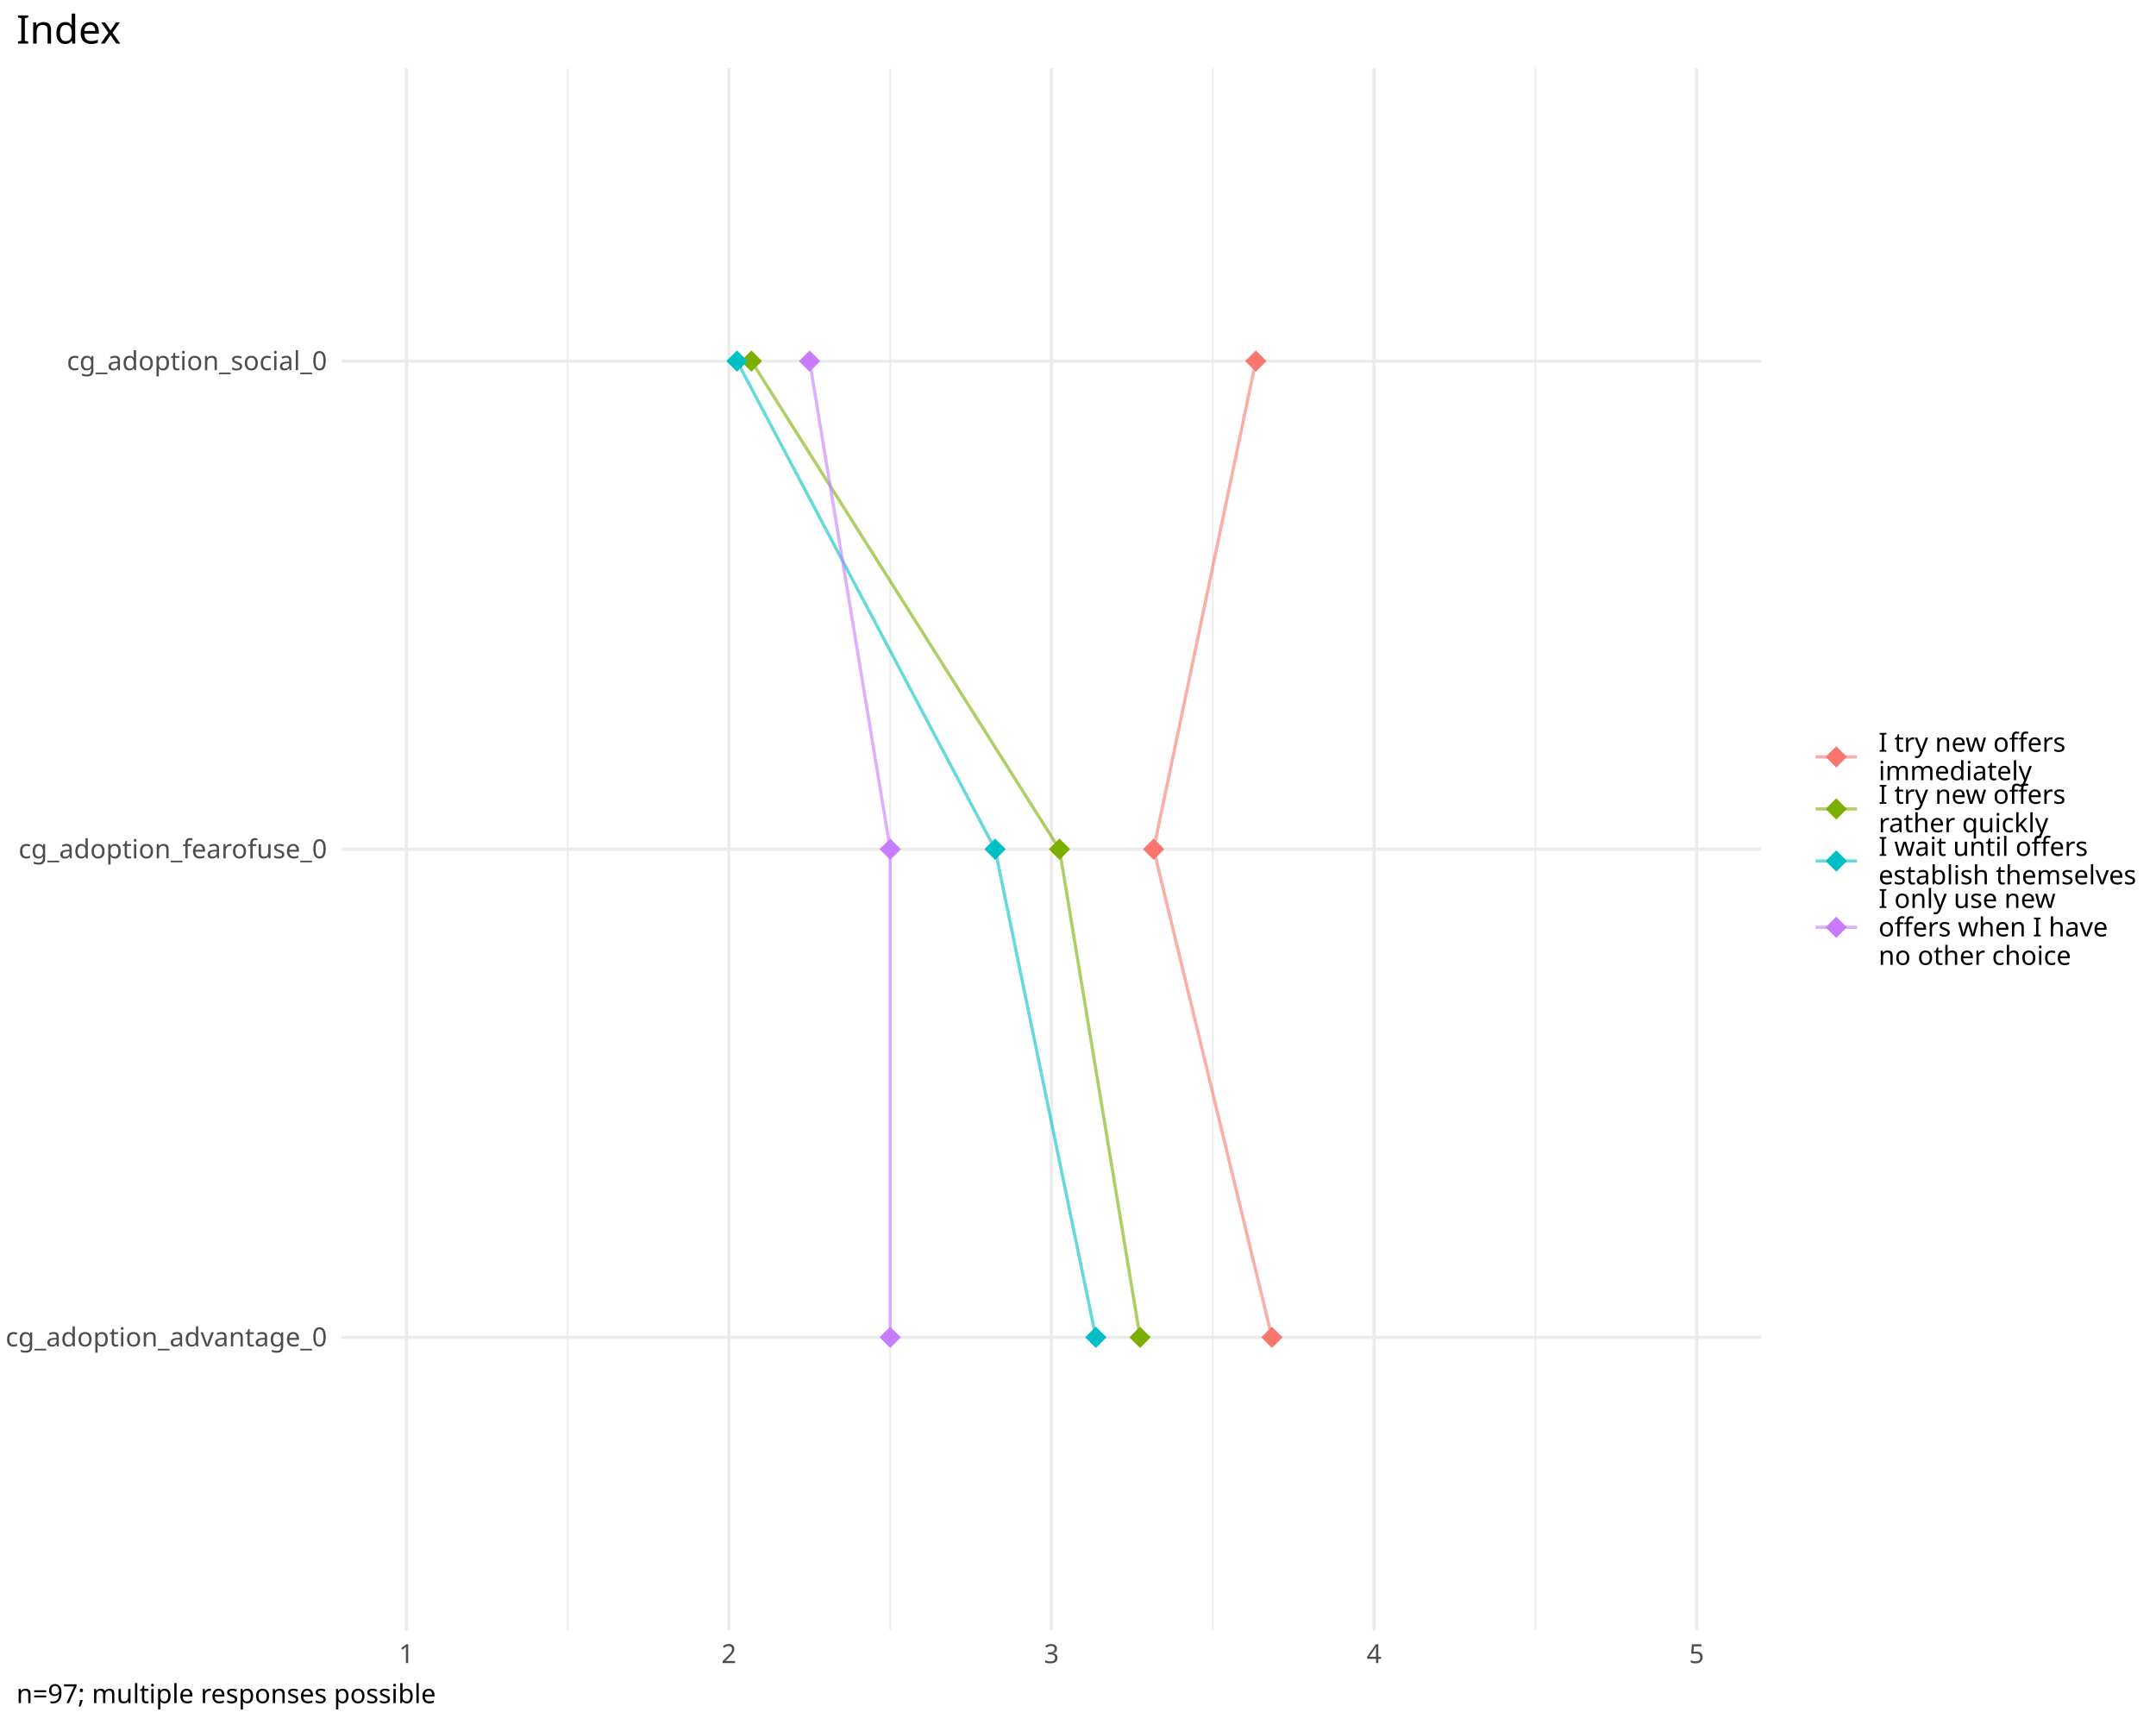
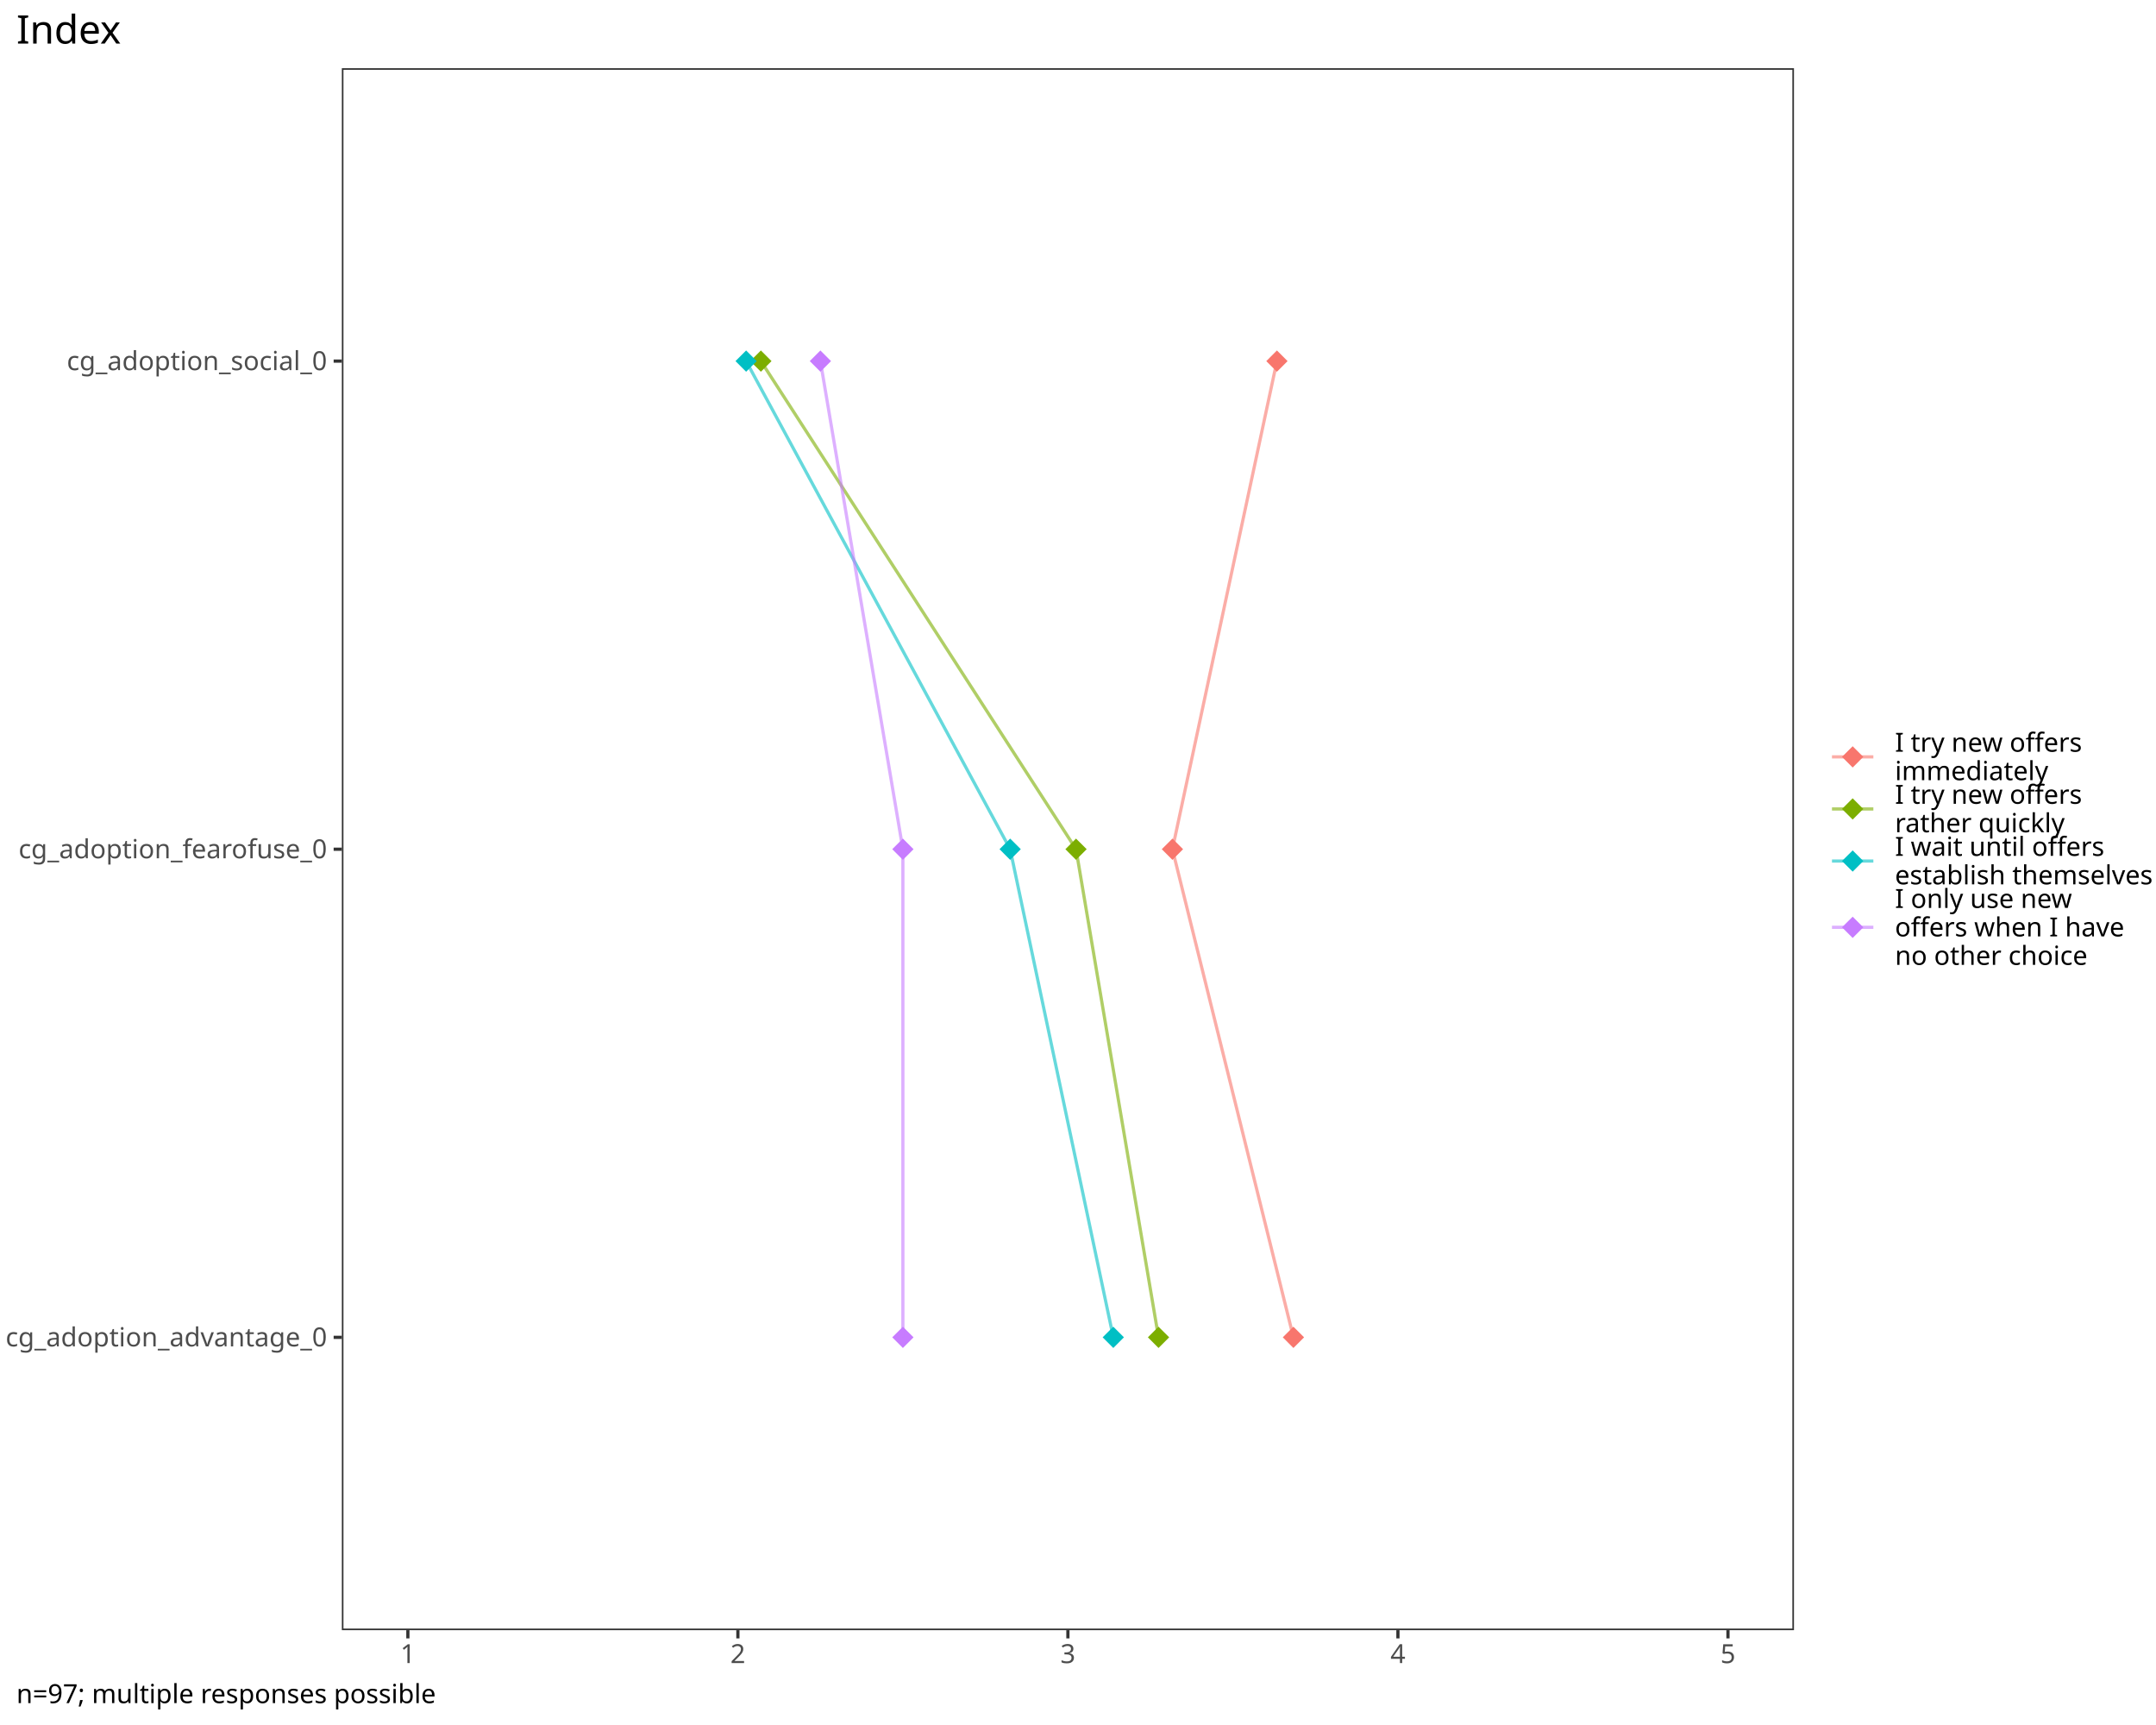
<svg xmlns="http://www.w3.org/2000/svg" class="svglite" data-engine-version="2.0" width="720.00pt" height="576.00pt" viewBox="0 0 720.00 576.00">
  <defs>
    <style type="text/css">
    .svglite line, .svglite polyline, .svglite polygon, .svglite path, .svglite rect, .svglite circle {
      fill: none;
      stroke: #000000;
      stroke-linecap: round;
      stroke-linejoin: round;
      stroke-miterlimit: 10.00;
    }
  </style>
  </defs>
  <rect width="100%" height="100%" style="stroke: none; fill: #FFFFFF;" />
  <defs>
    <clipPath id="cpMC4wMHw3MjAuMDB8MC4wMHw1NzYuMDA=">
      <rect x="0.00" y="0.00" width="720.00" height="576.00" />
    </clipPath>
  </defs>
  <g clip-path="url(#cpMC4wMHw3MjAuMDB8MC4wMHw1NzYuMDA=)">
- </g>
+     <rect x="0" y="0.00" width="720.00" height="576.00" style="stroke-width: 1.07; stroke: #FFFFFF; fill: #FFFFFF;" />
+   </g>
  <defs>
-     <clipPath id="cpMTE0LjE2fDU4OC4xNHwyMi43OHw1NDQuMzQ=">
-       <rect x="114.16" y="22.78" width="473.98" height="521.56" />
+     <clipPath id="cpMTE0LjE2fDU5OS4xMHwyMi43OHw1NDQuMzQ=">
+       <rect x="114.16" y="22.78" width="484.94" height="521.56" />
    </clipPath>
  </defs>
-   <g clip-path="url(#cpMTE0LjE2fDU4OC4xNHwyMi43OHw1NDQuMzQ=)">
-     <polyline points="189.57,544.34 189.57,22.78 " style="stroke-width: 0.53; stroke: #EBEBEB; stroke-linecap: butt;" />
-     <polyline points="297.29,544.34 297.29,22.78 " style="stroke-width: 0.53; stroke: #EBEBEB; stroke-linecap: butt;" />
-     <polyline points="405.01,544.34 405.01,22.78 " style="stroke-width: 0.53; stroke: #EBEBEB; stroke-linecap: butt;" />
-     <polyline points="512.74,544.34 512.74,22.78 " style="stroke-width: 0.53; stroke: #EBEBEB; stroke-linecap: butt;" />
-     <polyline points="114.16,446.55 588.14,446.55 " style="stroke-width: 1.07; stroke: #EBEBEB; stroke-linecap: butt;" />
-     <polyline points="114.16,283.56 588.14,283.56 " style="stroke-width: 1.07; stroke: #EBEBEB; stroke-linecap: butt;" />
-     <polyline points="114.16,120.58 588.14,120.58 " style="stroke-width: 1.07; stroke: #EBEBEB; stroke-linecap: butt;" />
-     <polyline points="135.71,544.34 135.71,22.78 " style="stroke-width: 1.07; stroke: #EBEBEB; stroke-linecap: butt;" />
-     <polyline points="243.43,544.34 243.43,22.78 " style="stroke-width: 1.07; stroke: #EBEBEB; stroke-linecap: butt;" />
-     <polyline points="351.15,544.34 351.15,22.78 " style="stroke-width: 1.07; stroke: #EBEBEB; stroke-linecap: butt;" />
-     <polyline points="458.87,544.34 458.87,22.78 " style="stroke-width: 1.07; stroke: #EBEBEB; stroke-linecap: butt;" />
-     <polyline points="566.60,544.34 566.60,22.78 " style="stroke-width: 1.07; stroke: #EBEBEB; stroke-linecap: butt;" />
-     <polygon points="415.82,120.58 419.38,117.02 422.93,120.58 419.38,124.13 " style="stroke-width: 0.71; stroke: none; fill: #F8766D;" />
-     <polygon points="247.38,120.58 250.93,117.02 254.49,120.58 250.93,124.13 " style="stroke-width: 0.71; stroke: none; fill: #7CAE00;" />
-     <polygon points="242.57,120.58 246.12,117.02 249.68,120.58 246.12,124.13 " style="stroke-width: 0.71; stroke: none; fill: #00BFC4;" />
-     <polygon points="266.80,120.58 270.36,117.02 273.92,120.58 270.36,124.13 " style="stroke-width: 0.71; stroke: none; fill: #C77CFF;" />
-     <polygon points="381.71,283.56 385.26,280.01 388.82,283.56 385.26,287.12 " style="stroke-width: 0.71; stroke: none; fill: #F8766D;" />
-     <polygon points="350.25,283.56 353.80,280.01 357.36,283.56 353.80,287.12 " style="stroke-width: 0.71; stroke: none; fill: #7CAE00;" />
-     <polygon points="328.75,283.56 332.30,280.01 335.86,283.56 332.30,287.12 " style="stroke-width: 0.71; stroke: none; fill: #00BFC4;" />
-     <polygon points="293.74,283.56 297.29,280.01 300.85,283.56 297.29,287.12 " style="stroke-width: 0.71; stroke: none; fill: #C77CFF;" />
-     <polygon points="421.21,446.55 424.76,443.00 428.32,446.55 424.76,450.11 " style="stroke-width: 0.71; stroke: none; fill: #F8766D;" />
-     <polygon points="377.18,446.55 380.73,443.00 384.29,446.55 380.73,450.11 " style="stroke-width: 0.71; stroke: none; fill: #7CAE00;" />
-     <polygon points="362.41,446.55 365.96,443.00 369.52,446.55 365.96,450.11 " style="stroke-width: 0.71; stroke: none; fill: #00BFC4;" />
-     <polygon points="293.74,446.55 297.29,443.00 300.85,446.55 297.29,450.11 " style="stroke-width: 0.71; stroke: none; fill: #C77CFF;" />
-     <polyline points="424.76,446.55 385.26,283.56 419.38,120.58 " style="stroke-width: 1.07; stroke: #F8766D; stroke-opacity: 0.60; stroke-linecap: butt;" />
-     <polyline points="380.73,446.55 353.80,283.56 250.93,120.58 " style="stroke-width: 1.07; stroke: #7CAE00; stroke-opacity: 0.60; stroke-linecap: butt;" />
-     <polyline points="365.96,446.55 332.30,283.56 246.12,120.58 " style="stroke-width: 1.07; stroke: #00BFC4; stroke-opacity: 0.60; stroke-linecap: butt;" />
-     <polyline points="297.29,446.55 297.29,283.56 270.36,120.58 " style="stroke-width: 1.07; stroke: #C77CFF; stroke-opacity: 0.60; stroke-linecap: butt;" />
+   <g clip-path="url(#cpMTE0LjE2fDU5OS4xMHwyMi43OHw1NDQuMzQ=)">
+     <rect x="114.16" y="22.78" width="484.94" height="521.56" style="stroke-width: 1.07; stroke: none; fill: #FFFFFF;" />
+     <polygon points="422.88,120.58 426.43,117.02 429.99,120.58 426.43,124.13 " style="stroke-width: 0.71; stroke: none; fill: #F8766D;" />
+     <polygon points="250.54,120.58 254.10,117.02 257.65,120.58 254.10,124.13 " style="stroke-width: 0.71; stroke: none; fill: #7CAE00;" />
+     <polygon points="245.62,120.58 249.17,117.02 252.73,120.58 249.17,124.13 " style="stroke-width: 0.71; stroke: none; fill: #00BFC4;" />
+     <polygon points="270.42,120.58 273.97,117.02 277.53,120.58 273.97,124.13 " style="stroke-width: 0.71; stroke: none; fill: #C77CFF;" />
+     <polygon points="387.98,283.56 391.53,280.01 395.09,283.56 391.53,287.12 " style="stroke-width: 0.71; stroke: none; fill: #F8766D;" />
+     <polygon points="355.79,283.56 359.34,280.01 362.90,283.56 359.34,287.12 " style="stroke-width: 0.71; stroke: none; fill: #7CAE00;" />
+     <polygon points="333.79,283.56 337.34,280.01 340.90,283.56 337.34,287.12 " style="stroke-width: 0.71; stroke: none; fill: #00BFC4;" />
+     <polygon points="297.97,283.56 301.52,280.01 305.08,283.56 301.52,287.12 " style="stroke-width: 0.71; stroke: none; fill: #C77CFF;" />
+     <polygon points="428.39,446.55 431.94,443.00 435.50,446.55 431.94,450.11 " style="stroke-width: 0.71; stroke: none; fill: #F8766D;" />
+     <polygon points="383.34,446.55 386.89,443.00 390.45,446.55 386.89,450.11 " style="stroke-width: 0.71; stroke: none; fill: #7CAE00;" />
+     <polygon points="368.23,446.55 371.79,443.00 375.34,446.55 371.79,450.11 " style="stroke-width: 0.71; stroke: none; fill: #00BFC4;" />
+     <polygon points="297.97,446.55 301.52,443.00 305.08,446.55 301.52,450.11 " style="stroke-width: 0.71; stroke: none; fill: #C77CFF;" />
+     <polyline points="431.94,446.55 391.53,283.56 426.43,120.58 " style="stroke-width: 1.07; stroke: #F8766D; stroke-opacity: 0.60; stroke-linecap: butt;" />
+     <polyline points="386.89,446.55 359.34,283.56 254.10,120.58 " style="stroke-width: 1.07; stroke: #7CAE00; stroke-opacity: 0.60; stroke-linecap: butt;" />
+     <polyline points="371.79,446.55 337.34,283.56 249.17,120.58 " style="stroke-width: 1.07; stroke: #00BFC4; stroke-opacity: 0.60; stroke-linecap: butt;" />
+     <polyline points="301.52,446.55 301.52,283.56 273.97,120.58 " style="stroke-width: 1.07; stroke: #C77CFF; stroke-opacity: 0.60; stroke-linecap: butt;" />
+     <rect x="114.16" y="22.78" width="484.94" height="521.56" style="stroke-width: 1.07; stroke: #333333;" />
  </g>
  <g clip-path="url(#cpMC4wMHw3MjAuMDB8MC4wMHw1NzYuMDA=)">
    <text x="109.23" y="449.58" text-anchor="end" style="font-size: 8.80px; fill: #4D4D4D; font-family: sans;" textLength="103.75px" lengthAdjust="spacingAndGlyphs">cg_adoption_advantage_0</text>
    <text x="109.23" y="286.59" text-anchor="end" style="font-size: 8.80px; fill: #4D4D4D; font-family: sans;" textLength="99.34px" lengthAdjust="spacingAndGlyphs">cg_adoption_fearofuse_0</text>
    <text x="109.23" y="123.60" text-anchor="end" style="font-size: 8.80px; fill: #4D4D4D; font-family: sans;" textLength="85.15px" lengthAdjust="spacingAndGlyphs">cg_adoption_social_0</text>
-     <text x="135.71" y="555.33" text-anchor="middle" style="font-size: 8.80px; fill: #4D4D4D; font-family: sans;" textLength="4.89px" lengthAdjust="spacingAndGlyphs">1</text>
-     <text x="243.43" y="555.33" text-anchor="middle" style="font-size: 8.80px; fill: #4D4D4D; font-family: sans;" textLength="4.89px" lengthAdjust="spacingAndGlyphs">2</text>
-     <text x="351.15" y="555.33" text-anchor="middle" style="font-size: 8.80px; fill: #4D4D4D; font-family: sans;" textLength="4.89px" lengthAdjust="spacingAndGlyphs">3</text>
-     <text x="458.87" y="555.33" text-anchor="middle" style="font-size: 8.80px; fill: #4D4D4D; font-family: sans;" textLength="4.89px" lengthAdjust="spacingAndGlyphs">4</text>
-     <text x="566.60" y="555.33" text-anchor="middle" style="font-size: 8.80px; fill: #4D4D4D; font-family: sans;" textLength="4.89px" lengthAdjust="spacingAndGlyphs">5</text>
-     <polygon points="609.66,252.73 613.22,249.18 616.77,252.73 613.22,256.29 " style="stroke-width: 0.71; stroke: none; fill: #F8766D;" />
-     <line x1="606.31" y1="252.73" x2="620.13" y2="252.73" style="stroke-width: 1.07; stroke: #F8766D; stroke-opacity: 0.60; stroke-linecap: butt;" />
-     <polygon points="609.66,270.12 613.22,266.56 616.77,270.12 613.22,273.67 " style="stroke-width: 0.71; stroke: none; fill: #7CAE00;" />
-     <line x1="606.31" y1="270.12" x2="620.13" y2="270.12" style="stroke-width: 1.07; stroke: #7CAE00; stroke-opacity: 0.60; stroke-linecap: butt;" />
-     <polygon points="609.66,287.51 613.22,283.95 616.77,287.51 613.22,291.06 " style="stroke-width: 0.71; stroke: none; fill: #00BFC4;" />
-     <line x1="606.31" y1="287.51" x2="620.13" y2="287.51" style="stroke-width: 1.07; stroke: #00BFC4; stroke-opacity: 0.60; stroke-linecap: butt;" />
-     <polygon points="609.66,309.64 613.22,306.09 616.77,309.64 613.22,313.20 " style="stroke-width: 0.71; stroke: none; fill: #C77CFF;" />
-     <line x1="606.31" y1="309.64" x2="620.13" y2="309.64" style="stroke-width: 1.07; stroke: #C77CFF; stroke-opacity: 0.60; stroke-linecap: butt;" />
-     <text x="627.34" y="251.01" style="font-size: 8.80px; font-family: sans;" textLength="57.72px" lengthAdjust="spacingAndGlyphs">I try new offers</text>
-     <text x="627.34" y="260.51" style="font-size: 8.80px; font-family: sans;" textLength="46.96px" lengthAdjust="spacingAndGlyphs">immediately</text>
-     <text x="627.34" y="268.39" style="font-size: 8.80px; font-family: sans;" textLength="57.72px" lengthAdjust="spacingAndGlyphs">I try new offers</text>
-     <text x="627.34" y="277.90" style="font-size: 8.80px; font-family: sans;" textLength="52.34px" lengthAdjust="spacingAndGlyphs">rather quickly</text>
-     <text x="627.34" y="285.78" style="font-size: 8.80px; font-family: sans;" textLength="63.58px" lengthAdjust="spacingAndGlyphs">I wait until offers</text>
-     <text x="627.34" y="295.29" style="font-size: 8.80px; font-family: sans;" textLength="81.70px" lengthAdjust="spacingAndGlyphs">establish themselves</text>
-     <text x="627.34" y="303.17" style="font-size: 8.80px; font-family: sans;" textLength="56.26px" lengthAdjust="spacingAndGlyphs">I only use new</text>
-     <text x="627.34" y="312.67" style="font-size: 8.80px; font-family: sans;" textLength="71.92px" lengthAdjust="spacingAndGlyphs">offers when I have</text>
-     <text x="627.34" y="322.18" style="font-size: 8.80px; font-family: sans;" textLength="60.18px" lengthAdjust="spacingAndGlyphs">no other choice</text>
+     <polyline points="111.42,446.55 114.16,446.55 " style="stroke-width: 1.07; stroke: #333333; stroke-linecap: butt;" />
+     <polyline points="111.42,283.56 114.16,283.56 " style="stroke-width: 1.07; stroke: #333333; stroke-linecap: butt;" />
+     <polyline points="111.42,120.58 114.16,120.58 " style="stroke-width: 1.07; stroke: #333333; stroke-linecap: butt;" />
+     <polyline points="136.21,547.08 136.21,544.34 " style="stroke-width: 1.07; stroke: #333333; stroke-linecap: butt;" />
+     <polyline points="246.42,547.08 246.42,544.34 " style="stroke-width: 1.07; stroke: #333333; stroke-linecap: butt;" />
+     <polyline points="356.63,547.08 356.63,544.34 " style="stroke-width: 1.07; stroke: #333333; stroke-linecap: butt;" />
+     <polyline points="466.84,547.08 466.84,544.34 " style="stroke-width: 1.07; stroke: #333333; stroke-linecap: butt;" />
+     <polyline points="577.06,547.08 577.06,544.34 " style="stroke-width: 1.07; stroke: #333333; stroke-linecap: butt;" />
+     <text x="136.21" y="555.33" text-anchor="middle" style="font-size: 8.80px; fill: #4D4D4D; font-family: sans;" textLength="4.89px" lengthAdjust="spacingAndGlyphs">1</text>
+     <text x="246.42" y="555.33" text-anchor="middle" style="font-size: 8.80px; fill: #4D4D4D; font-family: sans;" textLength="4.89px" lengthAdjust="spacingAndGlyphs">2</text>
+     <text x="356.63" y="555.33" text-anchor="middle" style="font-size: 8.80px; fill: #4D4D4D; font-family: sans;" textLength="4.89px" lengthAdjust="spacingAndGlyphs">3</text>
+     <text x="466.84" y="555.33" text-anchor="middle" style="font-size: 8.80px; fill: #4D4D4D; font-family: sans;" textLength="4.89px" lengthAdjust="spacingAndGlyphs">4</text>
+     <text x="577.06" y="555.33" text-anchor="middle" style="font-size: 8.80px; fill: #4D4D4D; font-family: sans;" textLength="4.89px" lengthAdjust="spacingAndGlyphs">5</text>
+     <rect x="610.06" y="244.04" width="104.46" height="79.05" style="stroke-width: 1.07; stroke: none; fill: #FFFFFF;" />
+     <rect x="610.06" y="244.04" width="17.28" height="17.39" style="stroke-width: 1.07; stroke: none; fill: #FFFFFF;" />
+     <polygon points="615.14,252.73 618.70,249.18 622.25,252.73 618.70,256.29 " style="stroke-width: 0.71; stroke: none; fill: #F8766D;" />
+     <line x1="611.79" y1="252.73" x2="625.61" y2="252.73" style="stroke-width: 1.07; stroke: #F8766D; stroke-opacity: 0.60; stroke-linecap: butt;" />
+     <rect x="610.06" y="261.42" width="17.28" height="17.39" style="stroke-width: 1.07; stroke: none; fill: #FFFFFF;" />
+     <polygon points="615.14,270.12 618.70,266.56 622.25,270.12 618.70,273.67 " style="stroke-width: 0.71; stroke: none; fill: #7CAE00;" />
+     <line x1="611.79" y1="270.12" x2="625.61" y2="270.12" style="stroke-width: 1.07; stroke: #7CAE00; stroke-opacity: 0.60; stroke-linecap: butt;" />
+     <rect x="610.06" y="278.81" width="17.28" height="17.39" style="stroke-width: 1.07; stroke: none; fill: #FFFFFF;" />
+     <polygon points="615.14,287.51 618.70,283.95 622.25,287.51 618.70,291.06 " style="stroke-width: 0.71; stroke: none; fill: #00BFC4;" />
+     <line x1="611.79" y1="287.51" x2="625.61" y2="287.51" style="stroke-width: 1.07; stroke: #00BFC4; stroke-opacity: 0.60; stroke-linecap: butt;" />
+     <rect x="610.06" y="296.20" width="17.28" height="26.89" style="stroke-width: 1.07; stroke: none; fill: #FFFFFF;" />
+     <polygon points="615.14,309.64 618.70,306.09 622.25,309.64 618.70,313.20 " style="stroke-width: 0.71; stroke: none; fill: #C77CFF;" />
+     <line x1="611.79" y1="309.64" x2="625.61" y2="309.64" style="stroke-width: 1.07; stroke: #C77CFF; stroke-opacity: 0.60; stroke-linecap: butt;" />
+     <text x="632.82" y="251.01" style="font-size: 8.80px; font-family: sans;" textLength="57.72px" lengthAdjust="spacingAndGlyphs">I try new offers</text>
+     <text x="632.82" y="260.51" style="font-size: 8.80px; font-family: sans;" textLength="46.96px" lengthAdjust="spacingAndGlyphs">immediately</text>
+     <text x="632.82" y="268.39" style="font-size: 8.80px; font-family: sans;" textLength="57.72px" lengthAdjust="spacingAndGlyphs">I try new offers</text>
+     <text x="632.82" y="277.90" style="font-size: 8.80px; font-family: sans;" textLength="52.34px" lengthAdjust="spacingAndGlyphs">rather quickly</text>
+     <text x="632.82" y="285.78" style="font-size: 8.80px; font-family: sans;" textLength="63.58px" lengthAdjust="spacingAndGlyphs">I wait until offers</text>
+     <text x="632.82" y="295.29" style="font-size: 8.80px; font-family: sans;" textLength="81.70px" lengthAdjust="spacingAndGlyphs">establish themselves</text>
+     <text x="632.82" y="303.17" style="font-size: 8.80px; font-family: sans;" textLength="56.26px" lengthAdjust="spacingAndGlyphs">I only use new</text>
+     <text x="632.82" y="312.67" style="font-size: 8.80px; font-family: sans;" textLength="71.92px" lengthAdjust="spacingAndGlyphs">offers when I have</text>
+     <text x="632.82" y="322.18" style="font-size: 8.80px; font-family: sans;" textLength="60.18px" lengthAdjust="spacingAndGlyphs">no other choice</text>
    <text x="5.48" y="14.56" style="font-size: 13.20px; font-family: sans;" textLength="32.30px" lengthAdjust="spacingAndGlyphs">Index</text>
    <text x="5.48" y="568.69" style="font-size: 8.80px; font-family: sans;" textLength="132.83px" lengthAdjust="spacingAndGlyphs">n=97; multiple responses possible</text>
  </g>
</svg>
